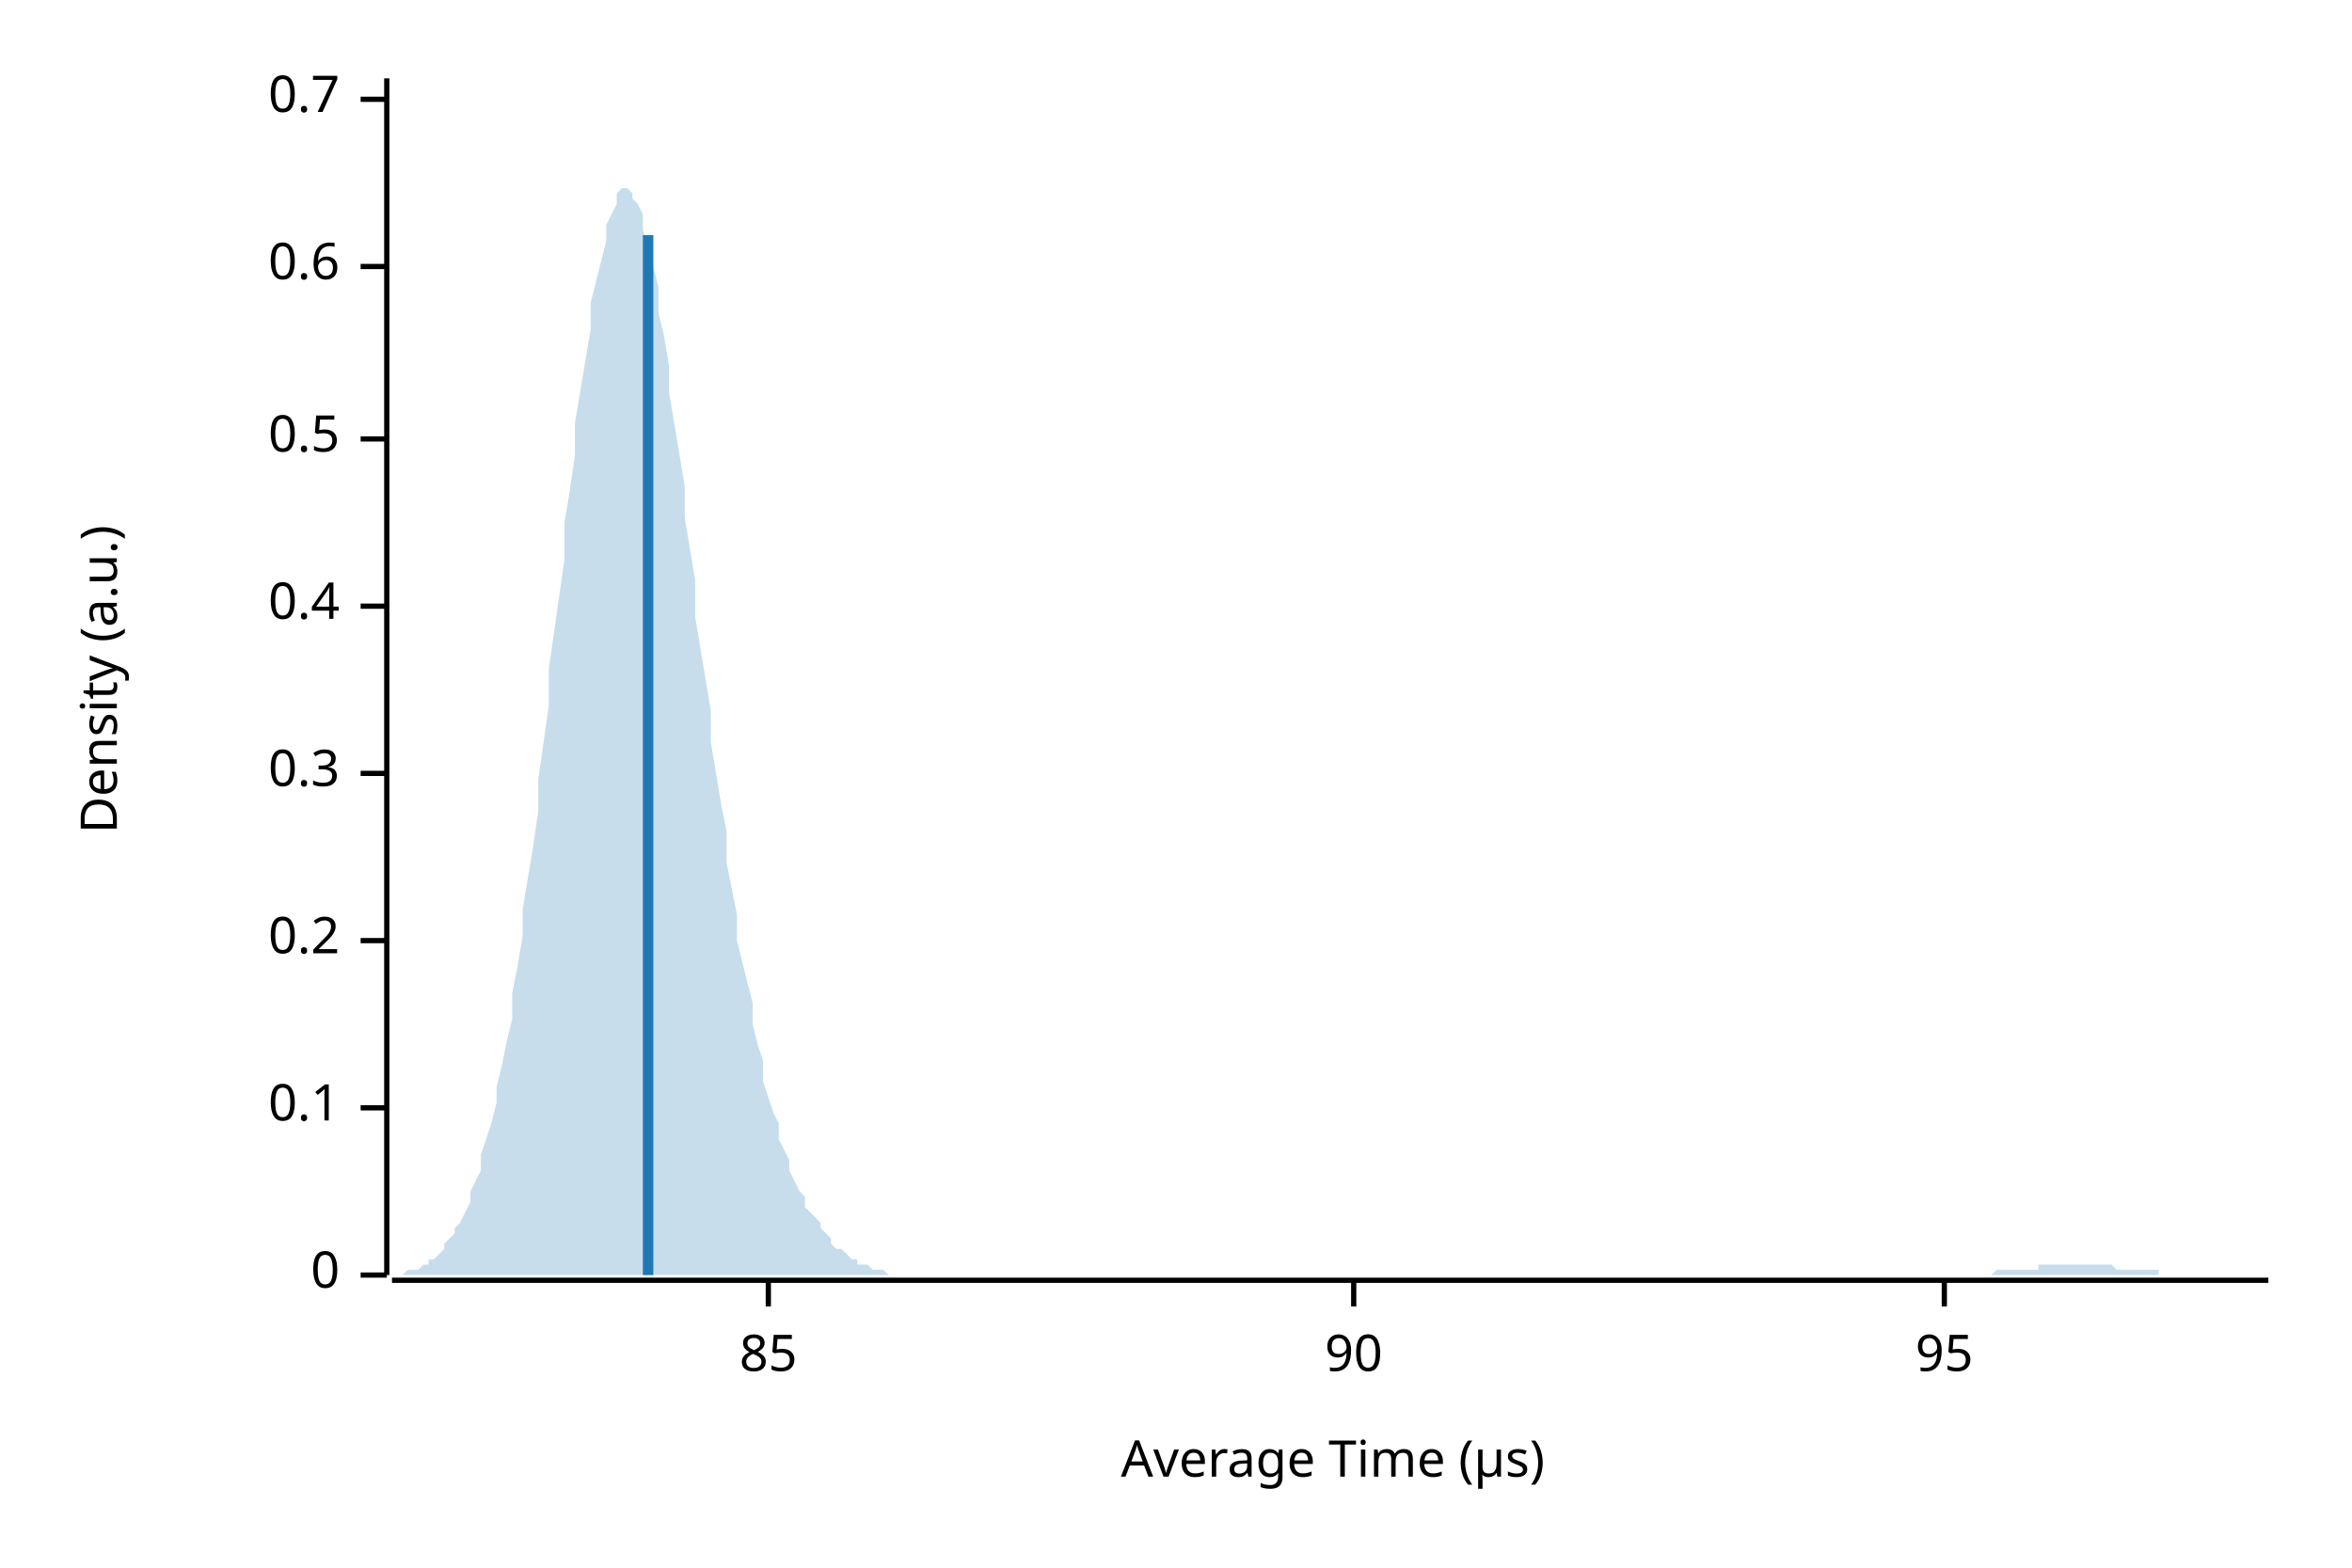
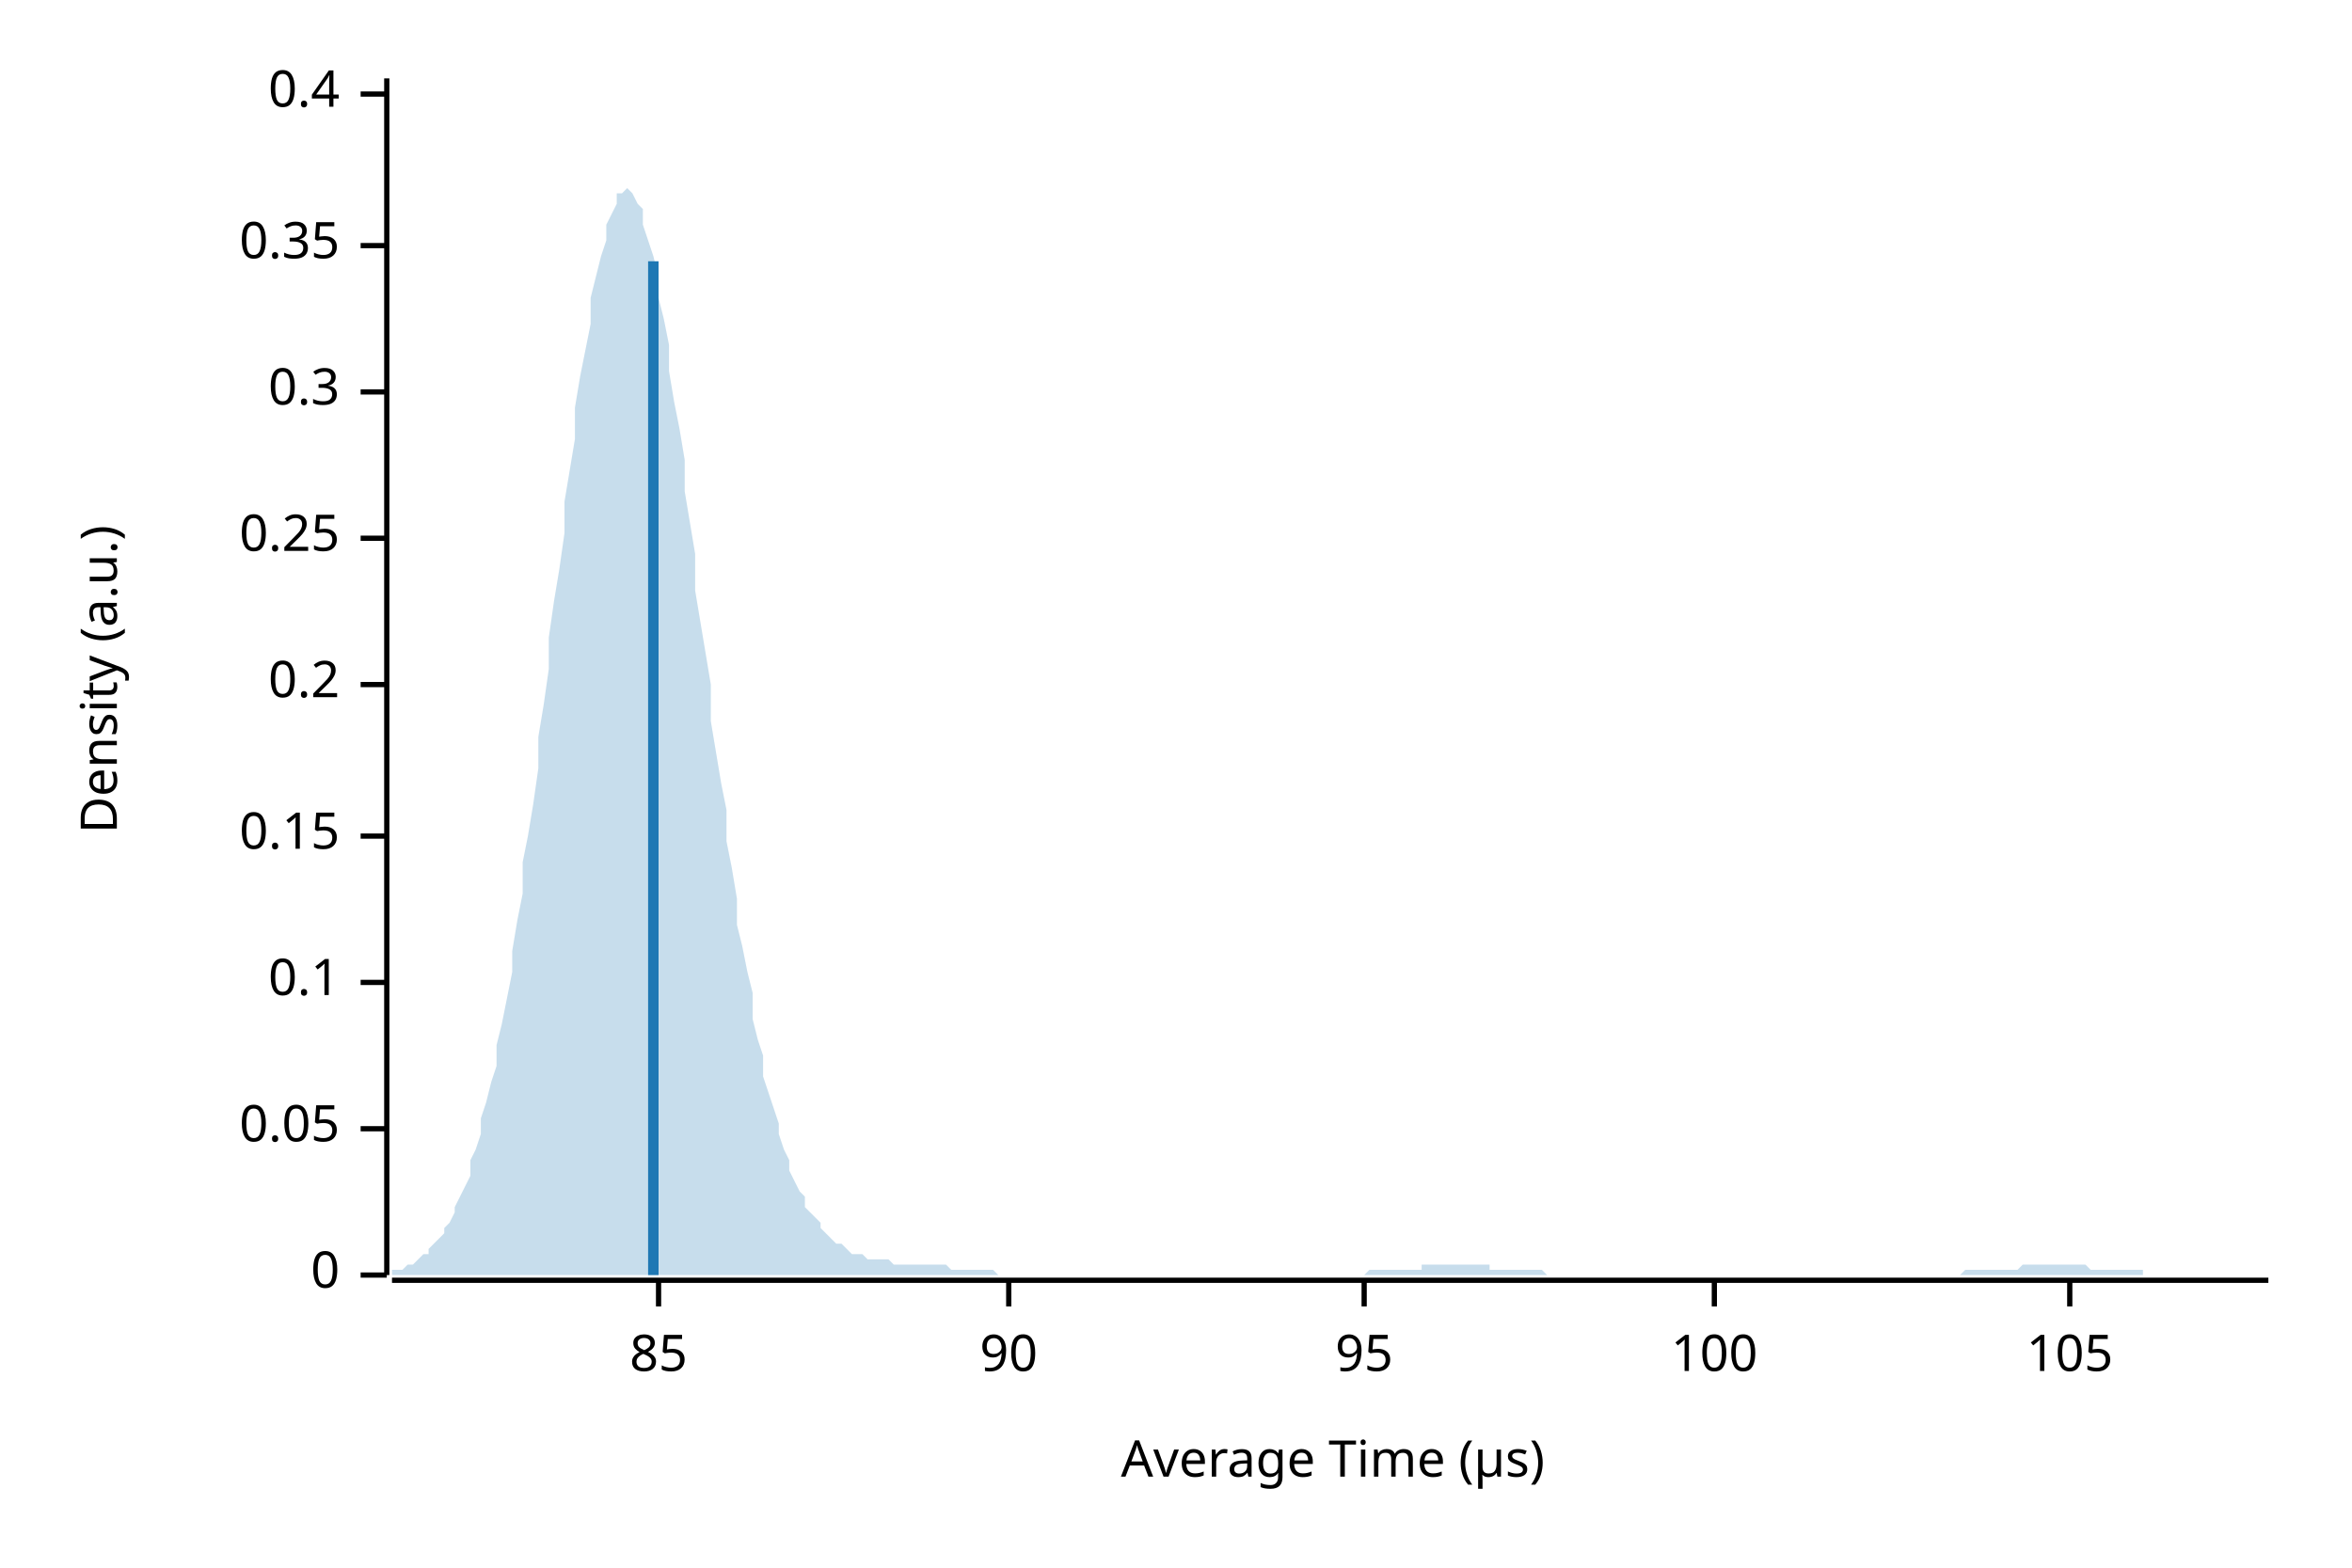
<svg xmlns="http://www.w3.org/2000/svg" width="450" height="300" viewBox="0 0 450 300">
  <text x="15" y="130" dy="0.76em" text-anchor="middle" font-family="sans-serif" font-size="9.677" opacity="1" fill="#000000" transform="rotate(270, 15, 130)">
Density (a.u.)
</text>
  <text x="255" y="285" dy="-0.5ex" text-anchor="middle" font-family="sans-serif" font-size="9.677" opacity="1" fill="#000000">
Average Time (µs)
</text>
  <polyline fill="none" opacity="1" stroke="#000000" stroke-width="1" points="74,15 74,244 " />
  <text x="65" y="244" dy="0.5ex" text-anchor="end" font-family="sans-serif" font-size="9.677" opacity="1" fill="#000000">
0
</text>
  <polyline fill="none" opacity="1" stroke="#000000" stroke-width="1" points="69,244 74,244 " />
-   <text x="65" y="212" dy="0.5ex" text-anchor="end" font-family="sans-serif" font-size="9.677" opacity="1" fill="#000000">
+   <text x="65" y="216" dy="0.5ex" text-anchor="end" font-family="sans-serif" font-size="9.677" opacity="1" fill="#000000">
+ 0.05
+ </text>
+   <polyline fill="none" opacity="1" stroke="#000000" stroke-width="1" points="69,216 74,216 " />
+   <text x="65" y="188" dy="0.5ex" text-anchor="end" font-family="sans-serif" font-size="9.677" opacity="1" fill="#000000">
0.1
</text>
-   <polyline fill="none" opacity="1" stroke="#000000" stroke-width="1" points="69,212 74,212 " />
-   <text x="65" y="180" dy="0.5ex" text-anchor="end" font-family="sans-serif" font-size="9.677" opacity="1" fill="#000000">
+   <polyline fill="none" opacity="1" stroke="#000000" stroke-width="1" points="69,188 74,188 " />
+   <text x="65" y="160" dy="0.5ex" text-anchor="end" font-family="sans-serif" font-size="9.677" opacity="1" fill="#000000">
+ 0.15
+ </text>
+   <polyline fill="none" opacity="1" stroke="#000000" stroke-width="1" points="69,160 74,160 " />
+   <text x="65" y="131" dy="0.5ex" text-anchor="end" font-family="sans-serif" font-size="9.677" opacity="1" fill="#000000">
0.2
</text>
-   <polyline fill="none" opacity="1" stroke="#000000" stroke-width="1" points="69,180 74,180 " />
-   <text x="65" y="148" dy="0.5ex" text-anchor="end" font-family="sans-serif" font-size="9.677" opacity="1" fill="#000000">
+   <polyline fill="none" opacity="1" stroke="#000000" stroke-width="1" points="69,131 74,131 " />
+   <text x="65" y="103" dy="0.5ex" text-anchor="end" font-family="sans-serif" font-size="9.677" opacity="1" fill="#000000">
+ 0.25
+ </text>
+   <polyline fill="none" opacity="1" stroke="#000000" stroke-width="1" points="69,103 74,103 " />
+   <text x="65" y="75" dy="0.5ex" text-anchor="end" font-family="sans-serif" font-size="9.677" opacity="1" fill="#000000">
0.3
</text>
-   <polyline fill="none" opacity="1" stroke="#000000" stroke-width="1" points="69,148 74,148 " />
-   <text x="65" y="116" dy="0.5ex" text-anchor="end" font-family="sans-serif" font-size="9.677" opacity="1" fill="#000000">
+   <polyline fill="none" opacity="1" stroke="#000000" stroke-width="1" points="69,75 74,75 " />
+   <text x="65" y="47" dy="0.5ex" text-anchor="end" font-family="sans-serif" font-size="9.677" opacity="1" fill="#000000">
+ 0.35
+ </text>
+   <polyline fill="none" opacity="1" stroke="#000000" stroke-width="1" points="69,47 74,47 " />
+   <text x="65" y="18" dy="0.5ex" text-anchor="end" font-family="sans-serif" font-size="9.677" opacity="1" fill="#000000">
0.4
</text>
-   <polyline fill="none" opacity="1" stroke="#000000" stroke-width="1" points="69,116 74,116 " />
-   <text x="65" y="84" dy="0.5ex" text-anchor="end" font-family="sans-serif" font-size="9.677" opacity="1" fill="#000000">
- 0.5
- </text>
-   <polyline fill="none" opacity="1" stroke="#000000" stroke-width="1" points="69,84 74,84 " />
-   <text x="65" y="51" dy="0.5ex" text-anchor="end" font-family="sans-serif" font-size="9.677" opacity="1" fill="#000000">
- 0.6
- </text>
-   <polyline fill="none" opacity="1" stroke="#000000" stroke-width="1" points="69,51 74,51 " />
-   <text x="65" y="19" dy="0.5ex" text-anchor="end" font-family="sans-serif" font-size="9.677" opacity="1" fill="#000000">
- 0.7
- </text>
-   <polyline fill="none" opacity="1" stroke="#000000" stroke-width="1" points="69,19 74,19 " />
+   <polyline fill="none" opacity="1" stroke="#000000" stroke-width="1" points="69,18 74,18 " />
  <polyline fill="none" opacity="1" stroke="#000000" stroke-width="1" points="75,245 434,245 " />
-   <text x="147" y="255" dy="0.76em" text-anchor="middle" font-family="sans-serif" font-size="9.677" opacity="1" fill="#000000">
+   <text x="126" y="255" dy="0.76em" text-anchor="middle" font-family="sans-serif" font-size="9.677" opacity="1" fill="#000000">
85
</text>
-   <polyline fill="none" opacity="1" stroke="#000000" stroke-width="1" points="147,245 147,250 " />
-   <text x="259" y="255" dy="0.76em" text-anchor="middle" font-family="sans-serif" font-size="9.677" opacity="1" fill="#000000">
+   <polyline fill="none" opacity="1" stroke="#000000" stroke-width="1" points="126,245 126,250 " />
+   <text x="193" y="255" dy="0.76em" text-anchor="middle" font-family="sans-serif" font-size="9.677" opacity="1" fill="#000000">
90
</text>
-   <polyline fill="none" opacity="1" stroke="#000000" stroke-width="1" points="259,245 259,250 " />
-   <text x="372" y="255" dy="0.76em" text-anchor="middle" font-family="sans-serif" font-size="9.677" opacity="1" fill="#000000">
+   <polyline fill="none" opacity="1" stroke="#000000" stroke-width="1" points="193,245 193,250 " />
+   <text x="261" y="255" dy="0.76em" text-anchor="middle" font-family="sans-serif" font-size="9.677" opacity="1" fill="#000000">
95
</text>
-   <polyline fill="none" opacity="1" stroke="#000000" stroke-width="1" points="372,245 372,250 " />
-   <polygon opacity="0.25" fill="#1F78B4" points="75,244 75,244 76,244 77,244 77,244 78,243 79,243 80,243 80,243 81,242 82,242 82,241 83,241 84,240 85,239 85,238 86,237 87,236 87,235 88,234 89,232 90,230 90,228 91,226 92,224 92,221 93,218 94,215 95,211 95,208 96,204 97,199 98,195 98,190 99,185 100,179 100,174 101,168 102,162 103,155 103,149 104,142 105,135 105,128 106,121 107,114 108,107 108,100 109,94 110,87 110,81 111,75 112,69 113,63 113,58 114,54 115,50 116,46 116,43 117,41 118,39 118,37 119,36 120,36 121,37 121,38 122,39 123,41 123,44 124,47 125,51 126,55 126,60 127,64 128,70 128,75 129,81 130,87 131,93 131,99 132,105 133,111 133,118 134,124 135,130 136,136 136,142 137,148 138,154 139,159 139,165 140,170 141,175 141,180 142,184 143,188 144,192 144,196 145,200 146,203 146,207 147,210 148,213 149,215 149,218 150,220 151,222 151,224 152,226 153,228 154,229 154,231 155,232 156,233 157,234 157,235 158,236 159,237 159,238 160,239 161,239 162,240 162,240 163,241 164,241 164,242 165,242 166,242 167,243 167,243 168,243 169,243 169,243 170,244 171,244 172,244 172,244 173,244 174,244 175,244 175,244 176,244 177,244 177,244 178,244 179,244 180,244 180,244 181,244 182,244 182,244 183,244 184,244 185,244 185,244 186,244 187,244 187,244 188,244 189,244 190,244 190,244 191,244 192,244 192,244 193,244 194,244 195,244 195,244 196,244 197,244 198,244 198,244 199,244 200,244 200,244 201,244 202,244 203,244 203,244 204,244 205,244 205,244 206,244 207,244 208,244 208,244 209,244 210,244 210,244 211,244 212,244 213,244 213,244 214,244 215,244 216,244 216,244 217,244 218,244 218,244 219,244 220,244 221,244 221,244 222,244 223,244 223,244 224,244 225,244 226,244 226,244 227,244 228,244 228,244 229,244 230,244 231,244 231,244 232,244 233,244 233,244 234,244 235,244 236,244 236,244 237,244 238,244 239,244 239,244 240,244 241,244 241,244 242,244 243,244 244,244 244,244 245,244 246,244 246,244 247,244 248,244 249,244 249,244 250,244 251,244 251,244 252,244 253,244 254,244 254,244 255,244 256,244 257,244 257,244 258,244 259,244 259,244 260,244 261,244 262,244 262,244 263,244 264,244 264,244 265,244 266,244 267,244 267,244 268,244 269,244 269,244 270,244 271,244 272,244 272,244 273,244 274,244 275,244 275,244 276,244 277,244 277,244 278,244 279,244 280,244 280,244 281,244 282,244 282,244 283,244 284,244 285,244 285,244 286,244 287,244 287,244 288,244 289,244 290,244 290,244 291,244 292,244 292,244 293,244 294,244 295,244 295,244 296,244 297,244 298,244 298,244 299,244 300,244 300,244 301,244 302,244 303,244 303,244 304,244 305,244 305,244 306,244 307,244 308,244 308,244 309,244 310,244 310,244 311,244 312,244 313,244 313,244 314,244 315,244 316,244 316,244 317,244 318,244 318,244 319,244 320,244 321,244 321,244 322,244 323,244 323,244 324,244 325,244 326,244 326,244 327,244 328,244 328,244 329,244 330,244 331,244 331,244 332,244 333,244 333,244 334,244 335,244 336,244 336,244 337,244 338,244 339,244 339,244 340,244 341,244 341,244 342,244 343,244 344,244 344,244 345,244 346,244 346,244 347,244 348,244 349,244 349,244 350,244 351,244 351,244 352,244 353,244 354,244 354,244 355,244 356,244 357,244 357,244 358,244 359,244 359,244 360,244 361,244 362,244 362,244 363,244 364,244 364,244 365,244 366,244 367,244 367,244 368,244 369,244 369,244 370,244 371,244 372,244 372,244 373,244 374,244 375,244 375,244 376,244 377,244 377,244 378,244 379,244 380,244 380,244 381,244 382,243 382,243 383,243 384,243 385,243 385,243 386,243 387,243 387,243 388,243 389,243 390,243 390,242 391,242 392,242 392,242 393,242 394,242 395,242 395,242 396,242 397,242 398,242 398,242 399,242 400,242 400,242 401,242 402,242 403,242 403,242 404,242 405,243 405,243 406,243 407,243 408,243 408,243 409,243 410,243 410,243 411,243 412,243 413,243 413,244 414,244 415,244 416,244 416,244 417,244 418,244 418,244 419,244 420,244 421,244 421,244 422,244 423,244 423,244 424,244 425,244 426,244 426,244 427,244 428,244 428,244 429,244 430,244 431,244 431,244 432,244 433,244 434,244 434,244 75,244 " />
-   <polyline fill="none" opacity="1" stroke="#1F78B4" stroke-width="2" points="124,244 124,45 " />
+   <polyline fill="none" opacity="1" stroke="#000000" stroke-width="1" points="261,245 261,250 " />
+   <text x="328" y="255" dy="0.76em" text-anchor="middle" font-family="sans-serif" font-size="9.677" opacity="1" fill="#000000">
+ 100
+ </text>
+   <polyline fill="none" opacity="1" stroke="#000000" stroke-width="1" points="328,245 328,250 " />
+   <text x="396" y="255" dy="0.76em" text-anchor="middle" font-family="sans-serif" font-size="9.677" opacity="1" fill="#000000">
+ 105
+ </text>
+   <polyline fill="none" opacity="1" stroke="#000000" stroke-width="1" points="396,245 396,250 " />
+   <polygon opacity="0.25" fill="#1F78B4" points="75,243 75,243 76,243 77,243 77,243 78,242 79,242 80,241 80,241 81,240 82,240 82,239 83,238 84,237 85,236 85,235 86,234 87,232 87,231 88,229 89,227 90,225 90,222 91,220 92,217 92,214 93,211 94,207 95,204 95,200 96,196 97,191 98,186 98,182 99,176 100,171 100,165 101,160 102,154 103,147 103,141 104,135 105,128 105,122 106,115 107,109 108,102 108,96 109,90 110,84 110,78 111,72 112,67 113,62 113,57 114,53 115,49 116,46 116,43 117,41 118,39 118,37 119,37 120,36 121,37 121,37 122,39 123,40 123,43 124,46 125,49 126,53 126,57 127,61 128,66 128,71 129,77 130,82 131,88 131,94 132,100 133,106 133,113 134,119 135,125 136,131 136,138 137,144 138,150 139,155 139,161 140,166 141,172 141,177 142,181 143,186 144,190 144,195 145,199 146,202 146,206 147,209 148,212 149,215 149,217 150,220 151,222 151,224 152,226 153,228 154,229 154,231 155,232 156,233 157,234 157,235 158,236 159,237 159,237 160,238 161,238 162,239 162,239 163,240 164,240 164,240 165,240 166,241 167,241 167,241 168,241 169,241 169,241 170,241 171,242 172,242 172,242 173,242 174,242 175,242 175,242 176,242 177,242 177,242 178,242 179,242 180,242 180,242 181,242 182,243 182,243 183,243 184,243 185,243 185,243 186,243 187,243 187,243 188,243 189,243 190,243 190,243 191,244 192,244 192,244 193,244 194,244 195,244 195,244 196,244 197,244 198,244 198,244 199,244 200,244 200,244 201,244 202,244 203,244 203,244 204,244 205,244 205,244 206,244 207,244 208,244 208,244 209,244 210,244 210,244 211,244 212,244 213,244 213,244 214,244 215,244 216,244 216,244 217,244 218,244 218,244 219,244 220,244 221,244 221,244 222,244 223,244 223,244 224,244 225,244 226,244 226,244 227,244 228,244 228,244 229,244 230,244 231,244 231,244 232,244 233,244 233,244 234,244 235,244 236,244 236,244 237,244 238,244 239,244 239,244 240,244 241,244 241,244 242,244 243,244 244,244 244,244 245,244 246,244 246,244 247,244 248,244 249,244 249,244 250,244 251,244 251,244 252,244 253,244 254,244 254,244 255,244 256,244 257,244 257,244 258,244 259,244 259,244 260,244 261,244 262,243 262,243 263,243 264,243 264,243 265,243 266,243 267,243 267,243 268,243 269,243 269,243 270,243 271,243 272,243 272,242 273,242 274,242 275,242 275,242 276,242 277,242 277,242 278,242 279,242 280,242 280,242 281,242 282,242 282,242 283,242 284,242 285,242 285,243 286,243 287,243 287,243 288,243 289,243 290,243 290,243 291,243 292,243 292,243 293,243 294,243 295,243 295,243 296,244 297,244 298,244 298,244 299,244 300,244 300,244 301,244 302,244 303,244 303,244 304,244 305,244 305,244 306,244 307,244 308,244 308,244 309,244 310,244 310,244 311,244 312,244 313,244 313,244 314,244 315,244 316,244 316,244 317,244 318,244 318,244 319,244 320,244 321,244 321,244 322,244 323,244 323,244 324,244 325,244 326,244 326,244 327,244 328,244 328,244 329,244 330,244 331,244 331,244 332,244 333,244 333,244 334,244 335,244 336,244 336,244 337,244 338,244 339,244 339,244 340,244 341,244 341,244 342,244 343,244 344,244 344,244 345,244 346,244 346,244 347,244 348,244 349,244 349,244 350,244 351,244 351,244 352,244 353,244 354,244 354,244 355,244 356,244 357,244 357,244 358,244 359,244 359,244 360,244 361,244 362,244 362,244 363,244 364,244 364,244 365,244 366,244 367,244 367,244 368,244 369,244 369,244 370,244 371,244 372,244 372,244 373,244 374,244 375,244 375,244 376,243 377,243 377,243 378,243 379,243 380,243 380,243 381,243 382,243 382,243 383,243 384,243 385,243 385,243 386,243 387,242 387,242 388,242 389,242 390,242 390,242 391,242 392,242 392,242 393,242 394,242 395,242 395,242 396,242 397,242 398,242 398,242 399,242 400,243 400,243 401,243 402,243 403,243 403,243 404,243 405,243 405,243 406,243 407,243 408,243 408,243 409,243 410,243 410,244 411,244 412,244 413,244 413,244 414,244 415,244 416,244 416,244 417,244 418,244 418,244 419,244 420,244 421,244 421,244 422,244 423,244 423,244 424,244 425,244 426,244 426,244 427,244 428,244 428,244 429,244 430,244 431,244 431,244 432,244 433,244 434,244 434,244 75,244 " />
+   <polyline fill="none" opacity="1" stroke="#1F78B4" stroke-width="2" points="125,244 125,50 " />
</svg>
